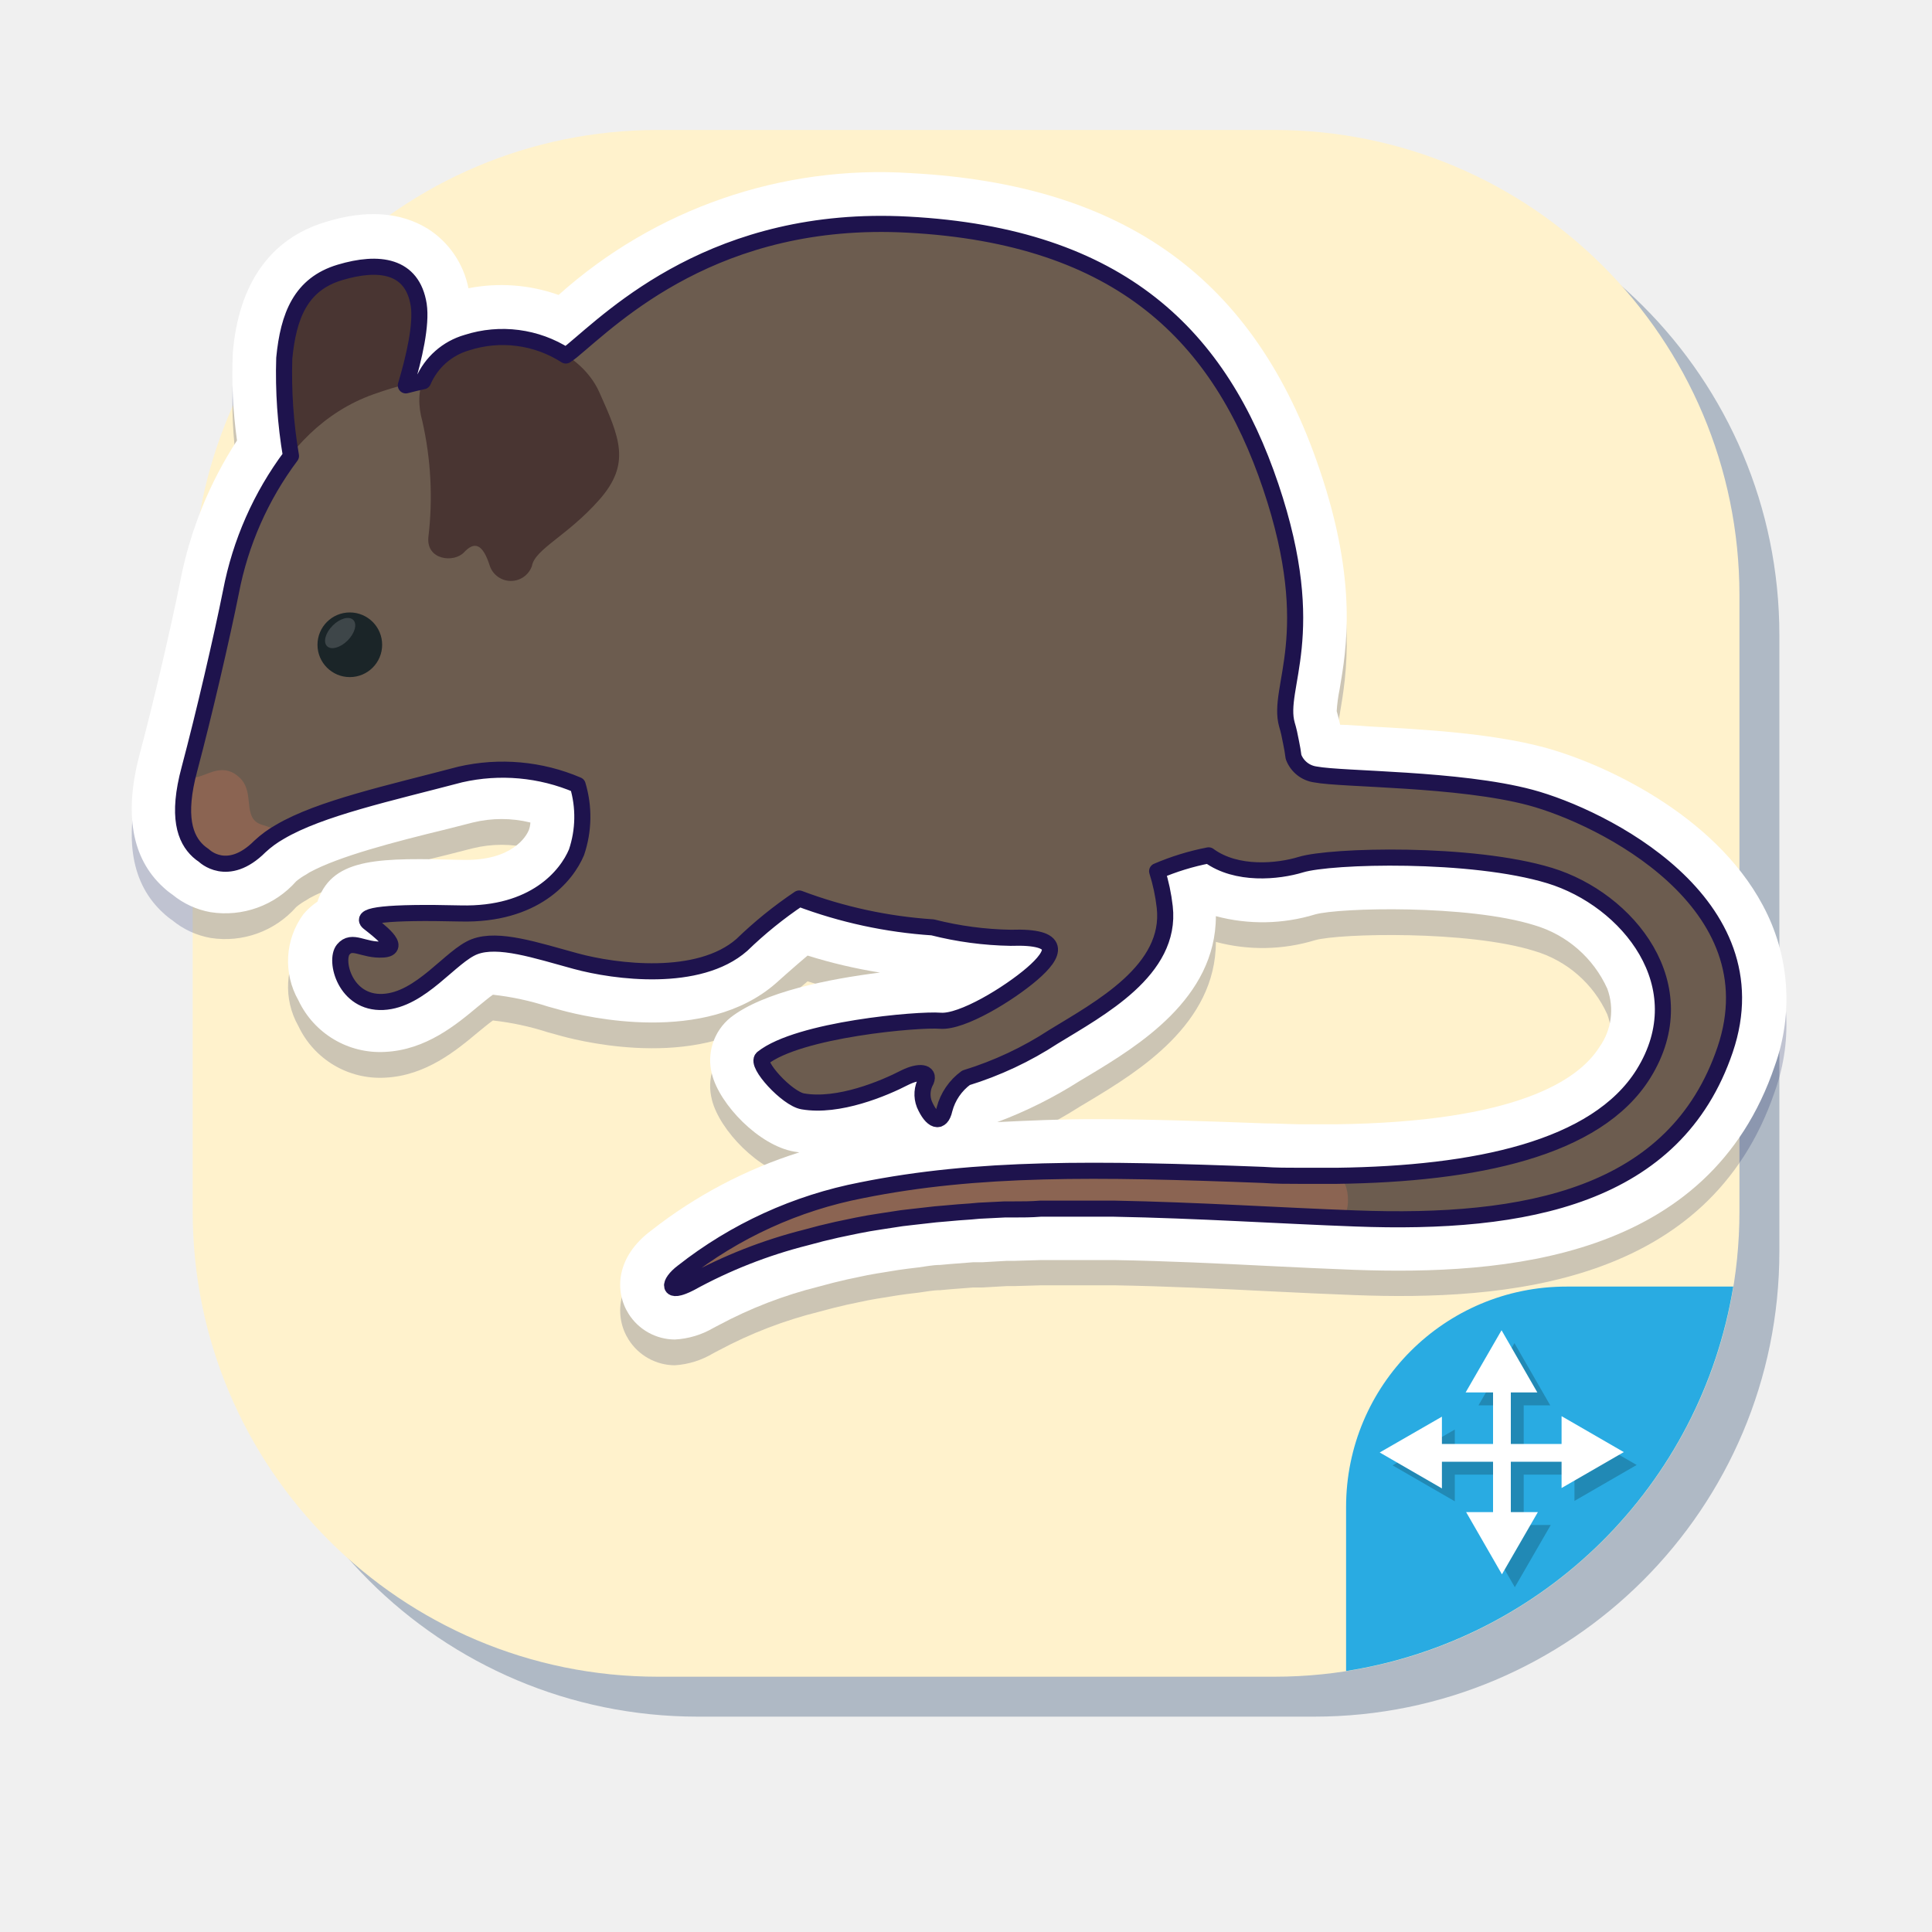
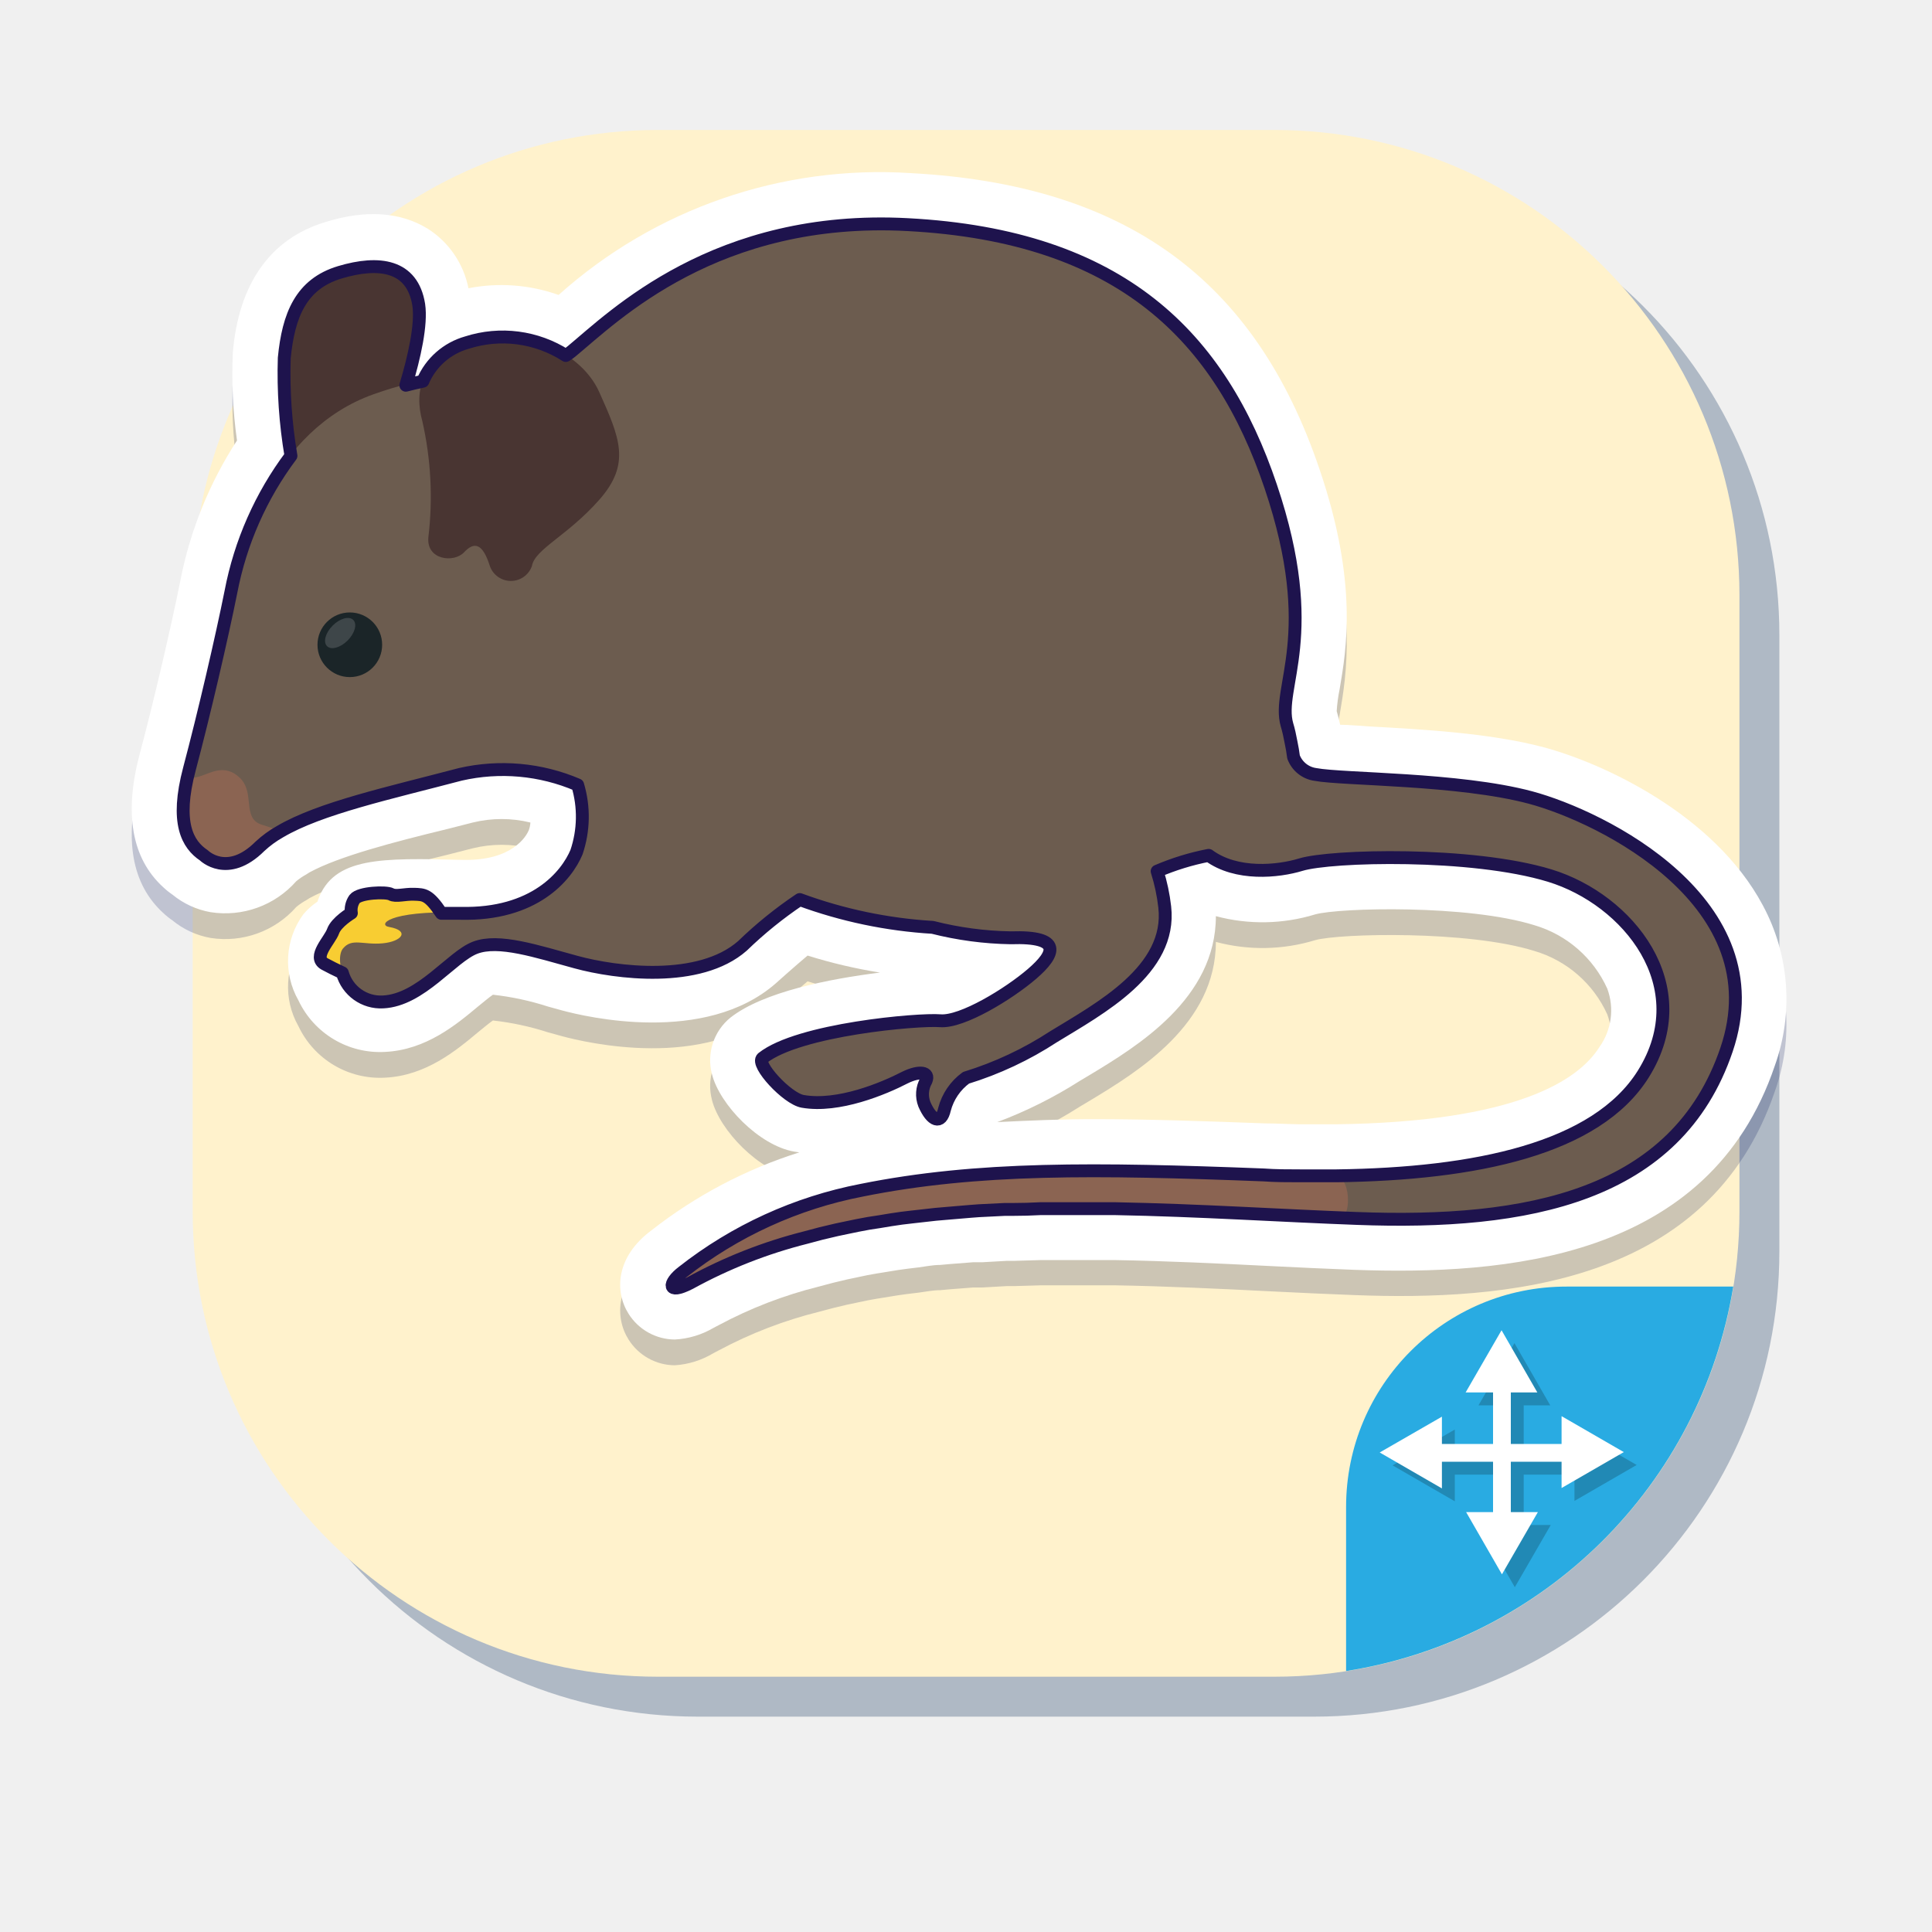
<svg xmlns="http://www.w3.org/2000/svg" viewBox="0 0 150 150">
  <defs>
-     <style>.cls-1{isolation:isolate;}.cls-2{fill:#002451;opacity:0.27;}.cls-3{fill:#fff2cc;}.cls-4{fill:#29abe2;}.cls-5,.cls-7{opacity:0.2;}.cls-5{mix-blend-mode:multiply;}.cls-6{fill:#fff;}.cls-8{fill:#000f56;}.cls-9{fill:#493532;}.cls-10{fill:#6c5c4f;}.cls-11{fill:#1b2528;}.cls-12{fill:#3e4649;}.cls-13{fill:#8b6452;}.cls-14{fill:none;stroke:#1e134d;stroke-linecap:round;stroke-linejoin:round;stroke-width:1.25px;}</style>
+     <style>.cls-1{isolation:isolate;}.cls-2{fill:#002451;opacity:0.27;}.cls-3{fill:#fff2cc;}.cls-4{fill:#29abe2;}.cls-5,.cls-7{opacity:0.2;}.cls-5{mix-blend-mode:multiply;}.cls-6{fill:#fff;}.cls-8{fill:#000f56;}.cls-9{fill:#493532;}.cls-10{fill:#f8cd32;}.cls-11{fill:#6c5c4f;}.cls-12{fill:#1b2528;}.cls-13{fill:#3e4649;}.cls-14{fill:#8b6452;}.cls-15,.cls-16{fill:none;}.cls-15{stroke:#1e134d;stroke-linecap:round;stroke-linejoin:round;}</style>
  </defs>
  <g class="cls-1">
-     <g id="Layer_1" data-name="Layer 1">
-       <rect class="cls-2" x="18.06" y="13.19" width="120.09" height="120.09" rx="36.12" ry="36.12" />
-       <rect class="cls-3" x="14.96" y="10.09" width="120.09" height="120.09" rx="36.12" ry="36.12" />
-       <path class="cls-4" d="M134.57,99.89H121.63A17.11,17.11,0,0,0,104.51,117v12.74A36.14,36.14,0,0,0,134.57,99.89Z" />
-       <g class="cls-5">
-         <rect x="116.92" y="108.39" width="1.38" height="10.82" />
-         <polygon points="117.58 104.28 114.79 109.11 120.36 109.11 117.58 104.28" />
-         <polygon points="117.61 123.23 120.4 118.4 114.83 118.4 117.61 123.23" />
-         <rect x="112.2" y="113.11" width="10.82" height="1.38" />
-         <polygon points="108.12 113.77 112.95 116.56 112.95 110.99 108.12 113.77" />
-         <polygon points="127.07 113.74 122.24 110.95 122.24 116.53 127.07 113.74" />
+     <g id="Layer_2" data-name="Layer 2">
+       <g id="Layer_1-2" data-name="Layer 1">
+         <rect class="cls-2" x="18.06" y="13.19" width="120.09" height="120.09" rx="36.12" ry="36.12" />
+         <rect class="cls-3" x="14.96" y="10.09" width="120.09" height="120.09" rx="36.12" ry="36.12" />
+         <path class="cls-4" d="M134.57,99.89H121.63A17.11,17.11,0,0,0,104.51,117v12.74A36.14,36.14,0,0,0,134.57,99.89Z" />
+         <g class="cls-5">
+           <rect x="116.92" y="108.39" width="1.38" height="10.82" />
+           <polygon points="117.58 104.28 114.79 109.11 120.36 109.11 117.58 104.28" />
+           <polygon points="117.61 123.23 120.4 118.4 114.83 118.4 117.61 123.23" />
+           <rect x="112.2" y="113.11" width="10.82" height="1.38" />
+           <polygon points="108.12 113.77 112.95 116.56 112.95 110.99 108.12 113.77" />
+           <polygon points="127.07 113.74 122.24 110.95 122.24 116.53 127.07 113.74" />
+         </g>
+         <rect class="cls-6" x="115.92" y="107.39" width="1.38" height="10.82" />
+         <polygon class="cls-6" points="116.58 103.28 113.79 108.11 119.36 108.11 116.58 103.28" />
+         <polygon class="cls-6" points="116.61 122.23 119.4 117.4 113.83 117.4 116.61 122.23" />
+         <rect class="cls-6" x="111.2" y="112.11" width="10.82" height="1.38" />
+         <polygon class="cls-6" points="107.12 112.77 111.95 115.56 111.95 109.99 107.12 112.77" />
+         <polygon class="cls-6" points="126.07 112.74 121.24 109.95 121.24 115.53 126.07 112.74" />
+         <g class="cls-7">
+           <path class="cls-8" d="M52.39,106a4.27,4.27,0,0,1-3.59-2c-1.09-1.73-1-4.41,1.77-6.47a36.32,36.32,0,0,1,11.49-6.06l-.4-.06c-2.73-.47-5.79-3.66-6.38-6A4.26,4.26,0,0,1,56.72,81c2.56-2,7.68-3,11.6-3.49a40.05,40.05,0,0,1-5.62-1.32c-.49.41-1.06.91-1.72,1.49l-.74.66c-5.5,4.82-14.79,2.6-16.6,2.11l-1.09-.3a21.62,21.62,0,0,0-4.28-.92c-.28.19-.78.61-1.14.9-1.71,1.43-4.06,3.39-7.24,3.54a7,7,0,0,1-6.72-4,6.16,6.16,0,0,1,.37-6.67,5.18,5.18,0,0,1,1.11-1,.88.88,0,0,1,.05-.15c1.21-3.33,4.94-3.24,11.12-3.09,4,.12,5.06-1.89,5.23-2.29a2,2,0,0,0,.13-.61,9.38,9.38,0,0,0-4.47,0l-2,.51c-4.12,1-8.38,2.11-10.68,3.36l-.25.16a4.78,4.78,0,0,0-.78.53,7.35,7.35,0,0,1-6.66,2.4,6.43,6.43,0,0,1-2.95-1.36,5.89,5.89,0,0,1-.72-.58c-2.44-2.23-3.06-5.71-1.82-10.35,1.05-3.93,2.44-9.86,3.16-13.49a30.81,30.81,0,0,1,4.39-10.84,36.75,36.75,0,0,1-.32-6.86C18.54,24,21,20.54,25.23,19.25c3.2-1,5.88-.79,8,.52a7.11,7.11,0,0,1,3.14,4.61,13.27,13.27,0,0,1,7,.52A37.35,37.35,0,0,1,70.7,15.44c16.66.89,26.75,8.21,31.75,23,3,8.81,2.08,14,1.56,17.06a12.53,12.53,0,0,0-.23,1.71c.09.29.18.66.27,1.06.67,0,1.51.09,2.25.13,4,.22,9.42.51,13.56,1.62h0c4.53,1.21,13.21,5.16,17,12.26a15.33,15.33,0,0,1,.94,12.45c-5.12,15.09-21.08,16.26-32.64,15.82q-3.12-.12-6.47-.29c-4-.2-8.09-.4-12.22-.47h0l-2.51,0H80.87l-2.06.06H78.2l-1.93.11-.71,0-1.8.14-.78.07c-.56,0-1.11.12-1.66.19l-.83.1c-.5.06-1,.14-1.47.22l-.49.08-.44.07c-.49.08-1,.18-1.44.28l-.52.11-.34.07c-.74.17-1.47.35-2.18.55a33.63,33.63,0,0,0-7.8,3l-.42.22A6.63,6.63,0,0,1,52.39,106ZM84.92,88.89c4.11,0,8.5.15,13.3.33.92,0,1.84.06,2.75.07h2.75c13.92-.18,18.81-3.38,20.46-6a4.89,4.89,0,0,0,.61-4.53,9,9,0,0,0-5.67-4.93c-5.16-1.61-15.11-1.36-17-.84a14,14,0,0,1-7.72.14c0,6.4-6.08,10.09-9.81,12.34l-.77.46a34.37,34.37,0,0,1-6.39,3.19C79.87,89,82.34,88.89,84.92,88.89Zm-5.84-18.1c1.75,0,5,.31,6.12,3.25a5.29,5.29,0,0,1,.27.94,2.83,2.83,0,0,0,.94-2.11,10.1,10.1,0,0,0-.43-2A4,4,0,0,1,88.15,66a23.06,23.06,0,0,1,4.76-1.5,4,4,0,0,1,3.17.66,5,5,0,0,0,3.41.23,6.09,6.09,0,0,1-2.79-3.16,4.56,4.56,0,0,1-.24-.95,7.18,7.18,0,0,0-.14-.83V60.4c-.08-.36-.16-.72-.25-1a11.26,11.26,0,0,1,.05-5.17c.45-2.64,1.07-6.26-1.25-13.15C91,29.41,83.59,24.14,70.27,23.43c-12.14-.64-18.82,5.07-22.41,8.14l-.9.76a8.44,8.44,0,0,1-.83.61,4,4,0,0,1-4.36,0,5.19,5.19,0,0,0-4.13-.65c-.69.25-1,.52-1,.63a4,4,0,0,1-3,2.51l-1.16.27a4,4,0,0,1-4.82-5,18.7,18.7,0,0,0,.88-4,6,6,0,0,0-1,.23c-.58.18-1.25.38-1.49,3.17a34.92,34.92,0,0,0,.49,6.67,4,4,0,0,1-.83,3.07,21.79,21.79,0,0,0-3.85,8.85c-.76,3.77-2.2,9.91-3.28,14A10.49,10.49,0,0,0,18.28,64a11.7,11.7,0,0,1,1-.72l.35-.23c3.22-1.91,8-3.11,13.08-4.39l2-.5a18.56,18.56,0,0,1,11.49,1A4,4,0,0,1,48.74,62a12.36,12.36,0,0,1-.31,7.61,11,11,0,0,1-2.16,3.27c3.2.76,7.18.78,8.69-.55l.73-.64a27.2,27.2,0,0,1,4.41-3.44A4,4,0,0,1,63.49,68a32.32,32.32,0,0,0,9.21,2c.2,0,.39,0,.59.09a21.4,21.4,0,0,0,5,.71Z" />
+         </g>
+         <path class="cls-6" d="M52.39,104a4.27,4.27,0,0,1-3.59-2c-1.09-1.73-1-4.41,1.77-6.47a36.32,36.32,0,0,1,11.49-6.06l-.4-.06c-2.73-.47-5.79-3.66-6.38-6A4.26,4.26,0,0,1,56.72,79c2.56-2,7.68-3,11.6-3.49a40.05,40.05,0,0,1-5.62-1.32c-.49.41-1.06.91-1.72,1.49l-.74.66c-5.5,4.82-14.79,2.6-16.6,2.11l-1.09-.3a21.62,21.62,0,0,0-4.28-.92c-.28.19-.78.61-1.14.9-1.71,1.43-4.06,3.39-7.24,3.54a7,7,0,0,1-6.72-4,6.16,6.16,0,0,1,.37-6.67,5.18,5.18,0,0,1,1.11-1,.88.88,0,0,1,.05-.15c1.21-3.33,4.94-3.24,11.12-3.09,4,.12,5.06-1.89,5.23-2.29a2,2,0,0,0,.13-.61,9.38,9.38,0,0,0-4.47,0l-2,.51c-4.12,1-8.38,2.11-10.68,3.36l-.25.16a4.78,4.78,0,0,0-.78.53,7.35,7.35,0,0,1-6.66,2.4,6.43,6.43,0,0,1-2.95-1.36,5.89,5.89,0,0,1-.72-.58c-2.44-2.23-3.06-5.71-1.82-10.35,1.05-3.93,2.44-9.86,3.16-13.49a30.81,30.81,0,0,1,4.39-10.84,36.75,36.75,0,0,1-.32-6.86C18.54,22,21,18.54,25.23,17.25c3.2-1,5.88-.79,8,.52a7.11,7.11,0,0,1,3.14,4.61,13.27,13.27,0,0,1,7,.52A37.35,37.35,0,0,1,70.7,13.44c16.66.89,26.75,8.21,31.75,23,3,8.81,2.08,14,1.56,17.06a12.53,12.53,0,0,0-.23,1.71c.09.29.18.66.27,1.06.67,0,1.51.09,2.25.13,4,.22,9.42.51,13.56,1.62h0c4.53,1.21,13.21,5.16,17,12.26a15.33,15.33,0,0,1,.94,12.45C132.69,97.86,116.73,99,105.17,98.59q-3.12-.12-6.47-.29c-4-.2-8.09-.4-12.22-.47h0l-2.51,0H80.87l-2.06.06H78.2L76.27,98l-.71,0-1.8.14-.78.07c-.56,0-1.11.12-1.66.19l-.83.1c-.5.06-1,.14-1.47.22l-.49.08-.44.07c-.49.08-1,.18-1.44.28l-.52.11-.34.07c-.74.17-1.47.35-2.18.55a33.63,33.63,0,0,0-7.8,3l-.42.22A6.63,6.63,0,0,1,52.39,104ZM84.92,86.89c4.11,0,8.5.15,13.3.33.92,0,1.84.06,2.75.07h2.75c13.92-.18,18.81-3.38,20.46-6a4.89,4.89,0,0,0,.61-4.53,9,9,0,0,0-5.67-4.93c-5.16-1.61-15.11-1.36-17-.84a14,14,0,0,1-7.72.14c0,6.4-6.08,10.09-9.81,12.34l-.77.46a34.37,34.37,0,0,1-6.39,3.19C79.87,87,82.34,86.89,84.92,86.89Zm-5.84-18.1c1.75,0,5,.31,6.12,3.25a5.29,5.29,0,0,1,.27.94,2.83,2.83,0,0,0,.94-2.11,10.1,10.1,0,0,0-.43-2A4,4,0,0,1,88.15,64a23.06,23.06,0,0,1,4.76-1.5,4,4,0,0,1,3.17.66,5,5,0,0,0,3.41.23,6.09,6.09,0,0,1-2.79-3.16,4.56,4.56,0,0,1-.24-.95,7.18,7.18,0,0,0-.14-.83V58.4c-.08-.36-.16-.72-.25-1a11.26,11.26,0,0,1,.05-5.17c.45-2.64,1.07-6.26-1.25-13.15C91,27.41,83.59,22.14,70.27,21.43c-12.14-.64-18.82,5.07-22.41,8.14l-.9.76a8.44,8.44,0,0,1-.83.61,4,4,0,0,1-4.36,0,5.19,5.19,0,0,0-4.13-.65c-.69.25-1,.52-1,.63a4,4,0,0,1-3,2.51l-1.16.27a4,4,0,0,1-4.82-5,18.7,18.7,0,0,0,.88-4,6,6,0,0,0-1,.23c-.58.18-1.25.38-1.49,3.17a34.92,34.92,0,0,0,.49,6.67,4,4,0,0,1-.83,3.07,21.79,21.79,0,0,0-3.85,8.85c-.76,3.77-2.2,9.91-3.28,14A10.49,10.49,0,0,0,18.28,62a11.7,11.7,0,0,1,1-.72l.35-.23c3.22-1.91,8-3.11,13.08-4.39l2-.5a18.56,18.56,0,0,1,11.49,1A4,4,0,0,1,48.74,60a12.36,12.36,0,0,1-.31,7.61,11,11,0,0,1-2.16,3.27c3.2.76,7.18.78,8.69-.55l.73-.64a27.2,27.2,0,0,1,4.41-3.44A4,4,0,0,1,63.49,66a32.32,32.32,0,0,0,9.21,2c.2,0,.39,0,.59.09a21.4,21.4,0,0,0,5,.71Z" />
+         <path class="cls-9" d="M22.83,36.92a47.59,47.59,0,0,1-.77-9.18c.28-3.3,1.29-5.75,4.32-6.66S32,20.52,32.5,23.6s-2.38,10.26-2.38,10.26" />
+         <path class="cls-10" d="M34.53,71.31c-1.21-2-1.58-1.92-2.41-2s-1.42.21-1.8,0-2.45-.13-2.83.37a1.49,1.49,0,0,0-.25,1.09s-1.17.7-1.42,1.41-1.62,2-.66,2.54,2.75,1.46,3.33,1,3.92-2.08,3.92-2.08" />
+         <path class="cls-11" d="M118.83,61.92c-5.57-1.49-14.6-1.39-16.69-1.79a2.12,2.12,0,0,1-1.71-1.36c-.05-.38-.11-.75-.19-1.12v0h0c-.09-.49-.2-1-.32-1.38-.84-2.94,2.65-6.9-1.26-18.5S87.07,18.32,70.48,17.44c-14.9-.8-22.84,7.14-26.07,9.81s-7.56.56-15.41,3.36S18.62,42.39,17.92,45.89s-2.1,9.53-3.22,13.74-.14,5.88,1.12,6.72c0,0,1.82,1.82,4.35-.7s9-3.92,15.55-5.6a14.77,14.77,0,0,1,9.11.82,8.58,8.58,0,0,1-.09,5.22c-.77,1.84-3.27,4.89-9,4.75s-6.4,1-5.52,1.13c1.62.29,1,1.13-.52,1.27s-2.37-.44-3.07.4.14,4.21,3.09,4.07S35,74.2,36.85,73.5s4.76.28,7.84,1.12,9.56,1.68,12.91-1.26a32.05,32.05,0,0,1,4.45-3.6A36.12,36.12,0,0,0,72.41,72a26.39,26.39,0,0,0,6.06.81c4.07-.14,3.46,1.25,1.66,2.8S74.69,79.39,73,79.25s-11,.67-13.8,2.9c-.56.45,1.9,3.15,3.13,3.36,2.77.48,6.29-1,7.93-1.85,1.12-.55,1.93-.43,1.64.25a2.13,2.13,0,0,0-.13,1.83c.56,1.29,1.29,1.6,1.56.39A4.42,4.42,0,0,1,75,83.68a26.87,26.87,0,0,0,6.8-3.19c3.58-2.19,9.19-5.17,8.63-10.07a14.67,14.67,0,0,0-.59-2.78,19.51,19.51,0,0,1,4-1.23C96,68,99.23,67.67,101,67.13c2.32-.71,13.26-1,19.32.85s11.54,8.55,7.27,15.4-16.5,8.33-29.51,7.84-22.19-.62-31.18,1.19A32.43,32.43,0,0,0,53,98.76c-1.12.85-1.24,1.79.57.86a37.89,37.89,0,0,1,9-3.54c12.66-3.59,29.59-2,42.8-1.49S130.15,92.9,134,81.48,124.39,63.41,118.83,61.92Z" />
+         <path class="cls-9" d="M33.26,41.7a26.48,26.48,0,0,0-.47-9c-.65-2.34-.09-4.86,3.46-6.17s8.69.37,10.28,3.92S49,36,46.53,38.8s-5,3.83-5.23,5.14a1.73,1.73,0,0,1-3.27,0c-.56-1.78-1.22-1.9-2-1.06S33.08,43.49,33.26,41.7Z" />
+         <circle class="cls-12" cx="27.16" cy="50.06" r="2.51" />
+         <ellipse class="cls-13" cx="26.41" cy="49.15" rx="1.44" ry="0.82" transform="translate(-27.02 33.07) rotate(-45)" />
+         <path class="cls-14" d="M20.24,64c-1.45-.54-.42-2.45-1.62-3.61s-2.38-.31-3.15-.1c-.44.12-.7.17-.89-.08-.88,3.78,0,5.37,1.24,6.17,0,0,1.82,1.82,4.35-.7a8.17,8.17,0,0,1,1.56-1.14C21.29,64.33,20.75,64.16,20.24,64Z" />
+         <path class="cls-14" d="M62.52,96.08C74.83,92.59,91.16,94,104.2,94.54c.73-.44.59-3.06-.43-3.25-1.87,0-3.77,0-5.7-.07-13-.5-22.19-.62-31.18,1.19A32.43,32.43,0,0,0,53,98.76c-1.12.85-1.24,1.79.57.86A37.89,37.89,0,0,1,62.52,96.08Z" />
+         <path class="cls-15" d="M118.83,61.92c-5.57-1.49-14.6-1.39-16.69-1.79a2.12,2.12,0,0,1-1.71-1.36c-.05-.38-.11-.75-.19-1.12v0h0c-.09-.49-.2-1-.32-1.38-.84-2.94,2.65-6.9-1.26-18.5S87.07,18.32,70.48,17.44c-14.9-.8-22.84,7.14-26.07,9.81a4.21,4.21,0,0,1-.48.35,9.08,9.08,0,0,0-7.68-1,5.28,5.28,0,0,0-3.42,3c-.43.09-.87.19-1.32.31.65-2.17,1.23-4.71,1-6.25-.49-3.08-3.08-3.43-6.12-2.52s-4,3.36-4.32,6.66a38.26,38.26,0,0,0,.52,7.59,25.66,25.66,0,0,0-4.66,10.56c-.7,3.5-2.1,9.53-3.22,13.74s-.14,5.88,1.12,6.72c0,0,1.82,1.82,4.35-.7a8.17,8.17,0,0,1,1.56-1.14h0c3.1-1.83,8.5-3,14-4.45a14.77,14.77,0,0,1,9.11.82,8.58,8.58,0,0,1-.09,5.22c-.77,1.84-3.27,4.89-9,4.75-.54,0-1,0-1.49,0-1-1.49-1.36-1.45-2.11-1.48s-1.42.21-1.8,0-2.45-.13-2.83.37a1.49,1.49,0,0,0-.25,1.09s-1.17.7-1.42,1.41-1.62,2-.66,2.54c.37.2.88.46,1.38.69a3.1,3.1,0,0,0,3.16,2.26c2.94-.14,5.32-3.51,7.15-4.21s4.76.28,7.84,1.12,9.56,1.68,12.91-1.26a32.05,32.05,0,0,1,4.45-3.6A36.12,36.12,0,0,0,72.41,72a26.39,26.39,0,0,0,6.06.81c4.07-.14,3.46,1.25,1.66,2.8S74.69,79.39,73,79.25s-11,.67-13.8,2.9c-.56.45,1.9,3.15,3.13,3.36,2.77.48,6.29-1,7.93-1.85,1.12-.55,1.93-.43,1.64.25a2.13,2.13,0,0,0-.13,1.83c.56,1.29,1.29,1.6,1.56.39A4.42,4.42,0,0,1,75,83.68a26.87,26.87,0,0,0,6.8-3.19c3.58-2.19,9.19-5.17,8.63-10.07a14.67,14.67,0,0,0-.59-2.78,19.51,19.51,0,0,1,4-1.23C96,68,99.23,67.67,101,67.13c2.32-.71,13.26-1,19.32.85s11.54,8.55,7.27,15.4c-3.64,5.83-13.06,7.77-23.81,7.91h-2.85c-.94,0-1.89,0-2.85-.07-13-.5-22.19-.62-31.18,1.19A32.43,32.43,0,0,0,53,98.76c-1.12.85-1.24,1.79.57.86a37.89,37.89,0,0,1,9-3.54c.78-.22,1.58-.42,2.39-.6l.76-.16c.57-.12,1.14-.24,1.72-.34l.85-.13c.57-.1,1.14-.19,1.72-.27l.85-.1,1.78-.2.81-.07,1.89-.16L76,94l2-.1.63,0q1.08,0,2.16-.06h.49c.78,0,1.56,0,2.34,0H84l2.56,0h0c6.53.12,13,.55,18.79.76,13.21.5,24.83-1.69,28.7-13.11S124.39,63.41,118.83,61.92Z" />
+         <rect class="cls-16" width="150" height="150" />
      </g>
-       <rect class="cls-6" x="115.92" y="107.39" width="1.38" height="10.82" />
-       <polygon class="cls-6" points="116.58 103.28 113.79 108.11 119.36 108.11 116.58 103.28" />
-       <polygon class="cls-6" points="116.61 122.23 119.4 117.4 113.83 117.4 116.61 122.23" />
-       <rect class="cls-6" x="111.2" y="112.11" width="10.82" height="1.38" />
-       <polygon class="cls-6" points="107.12 112.77 111.95 115.56 111.95 109.99 107.12 112.77" />
-       <polygon class="cls-6" points="126.07 112.74 121.24 109.95 121.24 115.53 126.07 112.74" />
-       <g class="cls-7">
-         <path class="cls-8" d="M52.39,106a4.27,4.27,0,0,1-3.59-2c-1.09-1.73-1-4.41,1.77-6.47a36.32,36.32,0,0,1,11.49-6.06l-.4-.06c-2.73-.47-5.79-3.66-6.38-6A4.26,4.26,0,0,1,56.72,81c2.56-2,7.68-3,11.6-3.49a40.05,40.05,0,0,1-5.62-1.32c-.49.41-1.06.91-1.72,1.49l-.74.66c-5.5,4.82-14.79,2.6-16.6,2.11l-1.09-.3a21.62,21.62,0,0,0-4.28-.92c-.28.19-.78.61-1.14.9-1.71,1.43-4.06,3.39-7.24,3.54a7,7,0,0,1-6.72-4,6.16,6.16,0,0,1,.37-6.67,5.18,5.18,0,0,1,1.11-1,.88.88,0,0,1,.05-.15c1.21-3.33,4.94-3.24,11.12-3.09,4,.12,5.06-1.89,5.23-2.29a2,2,0,0,0,.13-.61,9.38,9.38,0,0,0-4.47,0l-2,.51c-4.12,1-8.38,2.11-10.68,3.36l-.25.16a4.78,4.78,0,0,0-.78.53,7.35,7.35,0,0,1-6.66,2.4,6.43,6.43,0,0,1-2.95-1.36,5.89,5.89,0,0,1-.72-.58c-2.44-2.23-3.06-5.71-1.82-10.35,1.05-3.93,2.44-9.86,3.16-13.49a30.81,30.81,0,0,1,4.39-10.84,36.75,36.75,0,0,1-.32-6.86C18.54,24,21,20.54,25.23,19.25c3.2-1,5.88-.79,8,.52a7.11,7.11,0,0,1,3.14,4.61,13.27,13.27,0,0,1,7,.52A37.35,37.35,0,0,1,70.7,15.44c16.66.89,26.75,8.21,31.75,23,3,8.81,2.08,14,1.56,17.06a12.53,12.53,0,0,0-.23,1.71c.09.29.18.66.27,1.06.67,0,1.51.09,2.25.13,4,.22,9.42.51,13.56,1.62h0c4.53,1.21,13.21,5.16,17,12.26a15.33,15.33,0,0,1,.94,12.45c-5.12,15.09-21.08,16.26-32.64,15.82q-3.12-.12-6.47-.29c-4-.2-8.09-.4-12.22-.47h0l-2.51,0H80.87l-2.06.06H78.2l-1.93.11-.71,0-1.8.14-.78.07c-.56,0-1.11.12-1.66.19l-.83.1c-.5.06-1,.14-1.47.22l-.49.08-.44.07c-.49.08-1,.18-1.44.28l-.52.11-.34.07c-.74.17-1.47.35-2.18.55a33.63,33.63,0,0,0-7.8,3l-.42.22A6.63,6.63,0,0,1,52.39,106ZM84.92,88.89c4.11,0,8.5.15,13.3.33.92,0,1.84.06,2.75.07h2.75c13.92-.18,18.81-3.38,20.46-6a4.89,4.89,0,0,0,.61-4.53,9,9,0,0,0-5.67-4.93c-5.16-1.61-15.11-1.36-17-.84a14,14,0,0,1-7.72.14c0,6.4-6.08,10.09-9.81,12.34l-.77.46a34.37,34.37,0,0,1-6.39,3.19C79.87,89,82.34,88.89,84.92,88.89Zm-5.84-18.1c1.75,0,5,.31,6.12,3.25a5.29,5.29,0,0,1,.27.94,2.83,2.83,0,0,0,.94-2.11,10.1,10.1,0,0,0-.43-2A4,4,0,0,1,88.15,66a23.06,23.06,0,0,1,4.76-1.5,4,4,0,0,1,3.17.66,5,5,0,0,0,3.41.23,6.09,6.09,0,0,1-2.79-3.16,4.56,4.56,0,0,1-.24-.95,7.18,7.18,0,0,0-.14-.83V60.4c-.08-.36-.16-.72-.25-1a11.26,11.26,0,0,1,.05-5.17c.45-2.64,1.07-6.26-1.25-13.15C91,29.41,83.59,24.14,70.27,23.43c-12.14-.64-18.82,5.07-22.41,8.14l-.9.76a8.44,8.44,0,0,1-.83.61,4,4,0,0,1-4.36,0,5.19,5.19,0,0,0-4.13-.65c-.69.25-1,.52-1,.63a4,4,0,0,1-3,2.51l-1.16.27a4,4,0,0,1-4.82-5,18.7,18.7,0,0,0,.88-4,6,6,0,0,0-1,.23c-.58.18-1.25.38-1.49,3.17a34.92,34.92,0,0,0,.49,6.67,4,4,0,0,1-.83,3.07,21.79,21.79,0,0,0-3.85,8.85c-.76,3.77-2.2,9.91-3.28,14A10.49,10.49,0,0,0,18.28,64a11.7,11.7,0,0,1,1-.72l.35-.23c3.22-1.91,8-3.11,13.08-4.39l2-.5a18.56,18.56,0,0,1,11.49,1A4,4,0,0,1,48.74,62a12.36,12.36,0,0,1-.31,7.61,11,11,0,0,1-2.16,3.27c3.2.76,7.18.78,8.69-.55l.73-.64a27.2,27.2,0,0,1,4.41-3.44A4,4,0,0,1,63.49,68a32.32,32.32,0,0,0,9.21,2c.2,0,.39,0,.59.09a21.4,21.4,0,0,0,5,.71Z" />
-       </g>
-       <path class="cls-6" d="M52.39,104a4.27,4.27,0,0,1-3.59-2c-1.09-1.73-1-4.41,1.77-6.47a36.32,36.32,0,0,1,11.49-6.06l-.4-.06c-2.73-.47-5.79-3.66-6.38-6A4.26,4.26,0,0,1,56.72,79c2.56-2,7.68-3,11.6-3.49a40.05,40.05,0,0,1-5.62-1.32c-.49.41-1.06.91-1.72,1.49l-.74.66c-5.5,4.82-14.79,2.6-16.6,2.11l-1.09-.3a21.62,21.62,0,0,0-4.28-.92c-.28.19-.78.61-1.14.9-1.71,1.43-4.06,3.39-7.24,3.54a7,7,0,0,1-6.72-4,6.16,6.16,0,0,1,.37-6.67,5.18,5.18,0,0,1,1.11-1,.88.88,0,0,1,.05-.15c1.21-3.33,4.94-3.24,11.12-3.09,4,.12,5.06-1.89,5.23-2.29a2,2,0,0,0,.13-.61,9.38,9.38,0,0,0-4.47,0l-2,.51c-4.12,1-8.38,2.11-10.68,3.36l-.25.16a4.78,4.78,0,0,0-.78.53,7.35,7.35,0,0,1-6.66,2.4,6.43,6.43,0,0,1-2.95-1.36,5.89,5.89,0,0,1-.72-.58c-2.44-2.23-3.06-5.71-1.82-10.35,1.05-3.93,2.44-9.86,3.16-13.49a30.81,30.81,0,0,1,4.39-10.84,36.75,36.75,0,0,1-.32-6.86C18.54,22,21,18.54,25.23,17.25c3.2-1,5.88-.79,8,.52a7.11,7.11,0,0,1,3.14,4.61,13.27,13.27,0,0,1,7,.52A37.35,37.35,0,0,1,70.7,13.44c16.66.89,26.75,8.21,31.75,23,3,8.81,2.08,14,1.56,17.06a12.53,12.53,0,0,0-.23,1.71c.09.29.18.66.27,1.06.67,0,1.51.09,2.25.13,4,.22,9.42.51,13.56,1.62h0c4.53,1.21,13.21,5.16,17,12.26a15.33,15.33,0,0,1,.94,12.45C132.69,97.86,116.73,99,105.17,98.59q-3.12-.12-6.47-.29c-4-.2-8.09-.4-12.22-.47h0l-2.51,0H80.87l-2.06.06H78.2L76.27,98l-.71,0-1.8.14-.78.07c-.56,0-1.11.12-1.66.19l-.83.1c-.5.06-1,.14-1.47.22l-.49.08-.44.07c-.49.08-1,.18-1.44.28l-.52.11-.34.07c-.74.17-1.47.35-2.18.55a33.63,33.63,0,0,0-7.8,3l-.42.22A6.63,6.63,0,0,1,52.39,104ZM84.92,86.89c4.11,0,8.5.15,13.3.33.92,0,1.84.06,2.75.07h2.75c13.92-.18,18.81-3.38,20.46-6a4.89,4.89,0,0,0,.61-4.53,9,9,0,0,0-5.67-4.93c-5.16-1.61-15.11-1.36-17-.84a14,14,0,0,1-7.72.14c0,6.4-6.08,10.09-9.81,12.34l-.77.46a34.37,34.37,0,0,1-6.39,3.19C79.87,87,82.34,86.89,84.92,86.89Zm-5.84-18.1c1.75,0,5,.31,6.12,3.25a5.29,5.29,0,0,1,.27.94,2.83,2.83,0,0,0,.94-2.11,10.1,10.1,0,0,0-.43-2A4,4,0,0,1,88.15,64a23.06,23.06,0,0,1,4.76-1.5,4,4,0,0,1,3.17.66,5,5,0,0,0,3.41.23,6.09,6.09,0,0,1-2.79-3.16,4.56,4.56,0,0,1-.24-.95,7.18,7.18,0,0,0-.14-.83V58.4c-.08-.36-.16-.72-.25-1a11.26,11.26,0,0,1,.05-5.17c.45-2.64,1.07-6.26-1.25-13.15C91,27.41,83.59,22.14,70.27,21.43c-12.14-.64-18.82,5.07-22.41,8.14l-.9.76a8.44,8.44,0,0,1-.83.61,4,4,0,0,1-4.36,0,5.19,5.19,0,0,0-4.13-.65c-.69.25-1,.52-1,.63a4,4,0,0,1-3,2.51l-1.16.27a4,4,0,0,1-4.82-5,18.7,18.7,0,0,0,.88-4,6,6,0,0,0-1,.23c-.58.18-1.25.38-1.49,3.17a34.92,34.92,0,0,0,.49,6.67,4,4,0,0,1-.83,3.07,21.79,21.79,0,0,0-3.85,8.85c-.76,3.77-2.2,9.91-3.28,14A10.49,10.49,0,0,0,18.28,62a11.7,11.7,0,0,1,1-.72l.35-.23c3.22-1.91,8-3.11,13.08-4.39l2-.5a18.56,18.56,0,0,1,11.49,1A4,4,0,0,1,48.74,60a12.36,12.36,0,0,1-.31,7.61,11,11,0,0,1-2.16,3.27c3.2.76,7.18.78,8.69-.55l.73-.64a27.2,27.2,0,0,1,4.41-3.44A4,4,0,0,1,63.49,66a32.32,32.32,0,0,0,9.21,2c.2,0,.39,0,.59.09a21.4,21.4,0,0,0,5,.71Z" />
-       <path class="cls-9" d="M22.83,36.92a47.59,47.59,0,0,1-.77-9.18c.28-3.3,1.29-5.75,4.32-6.66S32,20.52,32.5,23.6s-2.38,10.26-2.38,10.26" />
-       <path class="cls-10" d="M118.83,61.92c-5.57-1.49-14.6-1.39-16.69-1.79a2.12,2.12,0,0,1-1.71-1.36c-.05-.38-.11-.75-.19-1.12v0h0c-.09-.49-.2-1-.32-1.38-.84-2.94,2.65-6.9-1.26-18.5S87.07,18.32,70.48,17.44c-14.9-.8-22.84,7.14-26.07,9.81s-7.56.56-15.41,3.36S18.62,42.39,17.92,45.89s-2.1,9.53-3.22,13.74-.14,5.88,1.12,6.72c0,0,1.82,1.82,4.35-.7s9-3.92,15.55-5.6a14.77,14.77,0,0,1,9.11.82,8.58,8.58,0,0,1-.09,5.22c-.77,1.84-3.27,4.89-9,4.75s-7.84.14-7.14.7,2.66,2,1.12,2.1-2.39-.84-3.09,0,.14,4.21,3.09,4.07S35,74.2,36.85,73.5s4.76.28,7.84,1.12,9.56,1.68,12.91-1.26a32.05,32.05,0,0,1,4.45-3.6A36.12,36.12,0,0,0,72.41,72a26.39,26.39,0,0,0,6.06.81c4.07-.14,3.46,1.25,1.66,2.8S74.69,79.39,73,79.25s-11,.67-13.8,2.9c-.56.45,1.9,3.15,3.13,3.36,2.77.48,6.29-1,7.93-1.85,1.12-.55,1.93-.43,1.64.25a2.13,2.13,0,0,0-.13,1.83c.56,1.29,1.29,1.6,1.56.39A4.42,4.42,0,0,1,75,83.68a26.87,26.87,0,0,0,6.8-3.19c3.58-2.19,9.19-5.17,8.63-10.07a14.67,14.67,0,0,0-.59-2.78,19.51,19.51,0,0,1,4-1.23C96,68,99.23,67.67,101,67.13c2.32-.71,13.26-1,19.32.85s11.54,8.55,7.27,15.4-16.5,8.33-29.51,7.84-22.19-.62-31.18,1.19A32.43,32.43,0,0,0,53,98.76c-1.12.85-1.24,1.79.57.86a37.89,37.89,0,0,1,9-3.54c12.66-3.59,29.59-2,42.8-1.49S130.15,92.9,134,81.48,124.39,63.41,118.83,61.92Z" />
-       <path class="cls-9" d="M33.26,41.7a26.48,26.48,0,0,0-.47-9c-.65-2.34-.09-4.86,3.46-6.17s8.69.37,10.28,3.92S49,36,46.53,38.8s-5,3.83-5.23,5.14a1.73,1.73,0,0,1-3.27,0c-.56-1.78-1.22-1.9-2-1.06S33.08,43.49,33.26,41.7Z" />
-       <circle class="cls-11" cx="27.16" cy="50.06" r="2.51" />
-       <ellipse class="cls-12" cx="26.41" cy="49.15" rx="1.44" ry="0.82" transform="translate(-27.02 33.07) rotate(-45)" />
-       <path class="cls-13" d="M20.24,64c-1.45-.54-.42-2.45-1.62-3.61s-2.38-.31-3.15-.1c-.44.12-.7.17-.89-.08-.88,3.78,0,5.37,1.24,6.17,0,0,1.82,1.82,4.35-.7a8.17,8.17,0,0,1,1.56-1.14C21.29,64.33,20.75,64.16,20.24,64Z" />
-       <path class="cls-13" d="M62.52,96.08C74.83,92.59,91.16,94,104.2,94.54c.73-.44.59-3.06-.43-3.25-1.87,0-3.77,0-5.7-.07-13-.5-22.19-.62-31.18,1.19A32.43,32.43,0,0,0,53,98.76c-1.12.85-1.24,1.79.57.86A37.89,37.89,0,0,1,62.52,96.08Z" />
-       <path class="cls-14" d="M118.83,61.92c-5.57-1.49-14.6-1.39-16.69-1.79a2.12,2.12,0,0,1-1.71-1.36c-.05-.38-.11-.75-.19-1.12v0h0c-.09-.49-.2-1-.32-1.38-.84-2.94,2.65-6.9-1.26-18.5S87.07,18.32,70.48,17.44c-14.9-.8-22.84,7.14-26.07,9.81a5.34,5.34,0,0,1-.48.35,9.08,9.08,0,0,0-7.68-1,5.28,5.28,0,0,0-3.4,3c-.43.09-.88.2-1.34.32.65-2.17,1.23-4.71,1-6.25-.49-3.08-3.08-3.43-6.12-2.52s-4,3.36-4.32,6.66a38.26,38.26,0,0,0,.52,7.59,25.66,25.66,0,0,0-4.66,10.56c-.7,3.5-2.1,9.53-3.22,13.74-1,3.7-.34,5.44.68,6.38a3.46,3.46,0,0,0,.44.34s1.82,1.83,4.35-.7a8.17,8.17,0,0,1,1.56-1.14h0c3.1-1.83,8.5-3,14-4.45a14.77,14.77,0,0,1,9.11.82,8.58,8.58,0,0,1-.09,5.22c-.77,1.84-3.27,4.89-9,4.75s-7.84.14-7.14.7,2.66,2,1.12,2.1-2.39-.84-3.09,0,.14,4.21,3.09,4.07S35,74.2,36.85,73.5s4.76.28,7.84,1.12,9.56,1.68,12.91-1.26a32.05,32.05,0,0,1,4.45-3.6A36.12,36.12,0,0,0,72.41,72a26.39,26.39,0,0,0,6.06.81c4.07-.14,3.46,1.25,1.66,2.8S74.69,79.39,73,79.25s-11,.67-13.8,2.9c-.56.45,1.9,3.15,3.13,3.36,2.77.48,6.29-1,7.93-1.85,1.12-.55,1.93-.43,1.64.25a2.13,2.13,0,0,0-.13,1.83c.56,1.29,1.29,1.6,1.56.39A4.42,4.42,0,0,1,75,83.68a26.87,26.87,0,0,0,6.8-3.19c3.58-2.19,9.19-5.17,8.63-10.07a14.67,14.67,0,0,0-.59-2.78,19.51,19.51,0,0,1,4-1.23C96,68,99.23,67.67,101,67.13c2.32-.71,13.26-1,19.32.85s11.54,8.55,7.27,15.4c-3.64,5.83-13.06,7.77-23.81,7.91h-2.85c-.94,0-1.89,0-2.85-.07-13-.5-22.19-.62-31.18,1.19A32.43,32.43,0,0,0,53,98.76c-1.12.85-1.24,1.79.57.86a37.89,37.89,0,0,1,9-3.54c.78-.22,1.58-.42,2.39-.6l.76-.16c.57-.12,1.14-.24,1.72-.34l.87-.14,1.7-.26.86-.1,1.77-.2.82-.07c.62-.06,1.24-.11,1.88-.15L76,94l2-.1.64,0c.71,0,1.43,0,2.15-.06h.48c.78,0,1.56,0,2.35,0h.29l2.56,0h0c6.52.12,13,.55,18.77.76,13.21.5,24.83-1.69,28.7-13.11S124.39,63.41,118.83,61.92Z" />
    </g>
  </g>
</svg>
